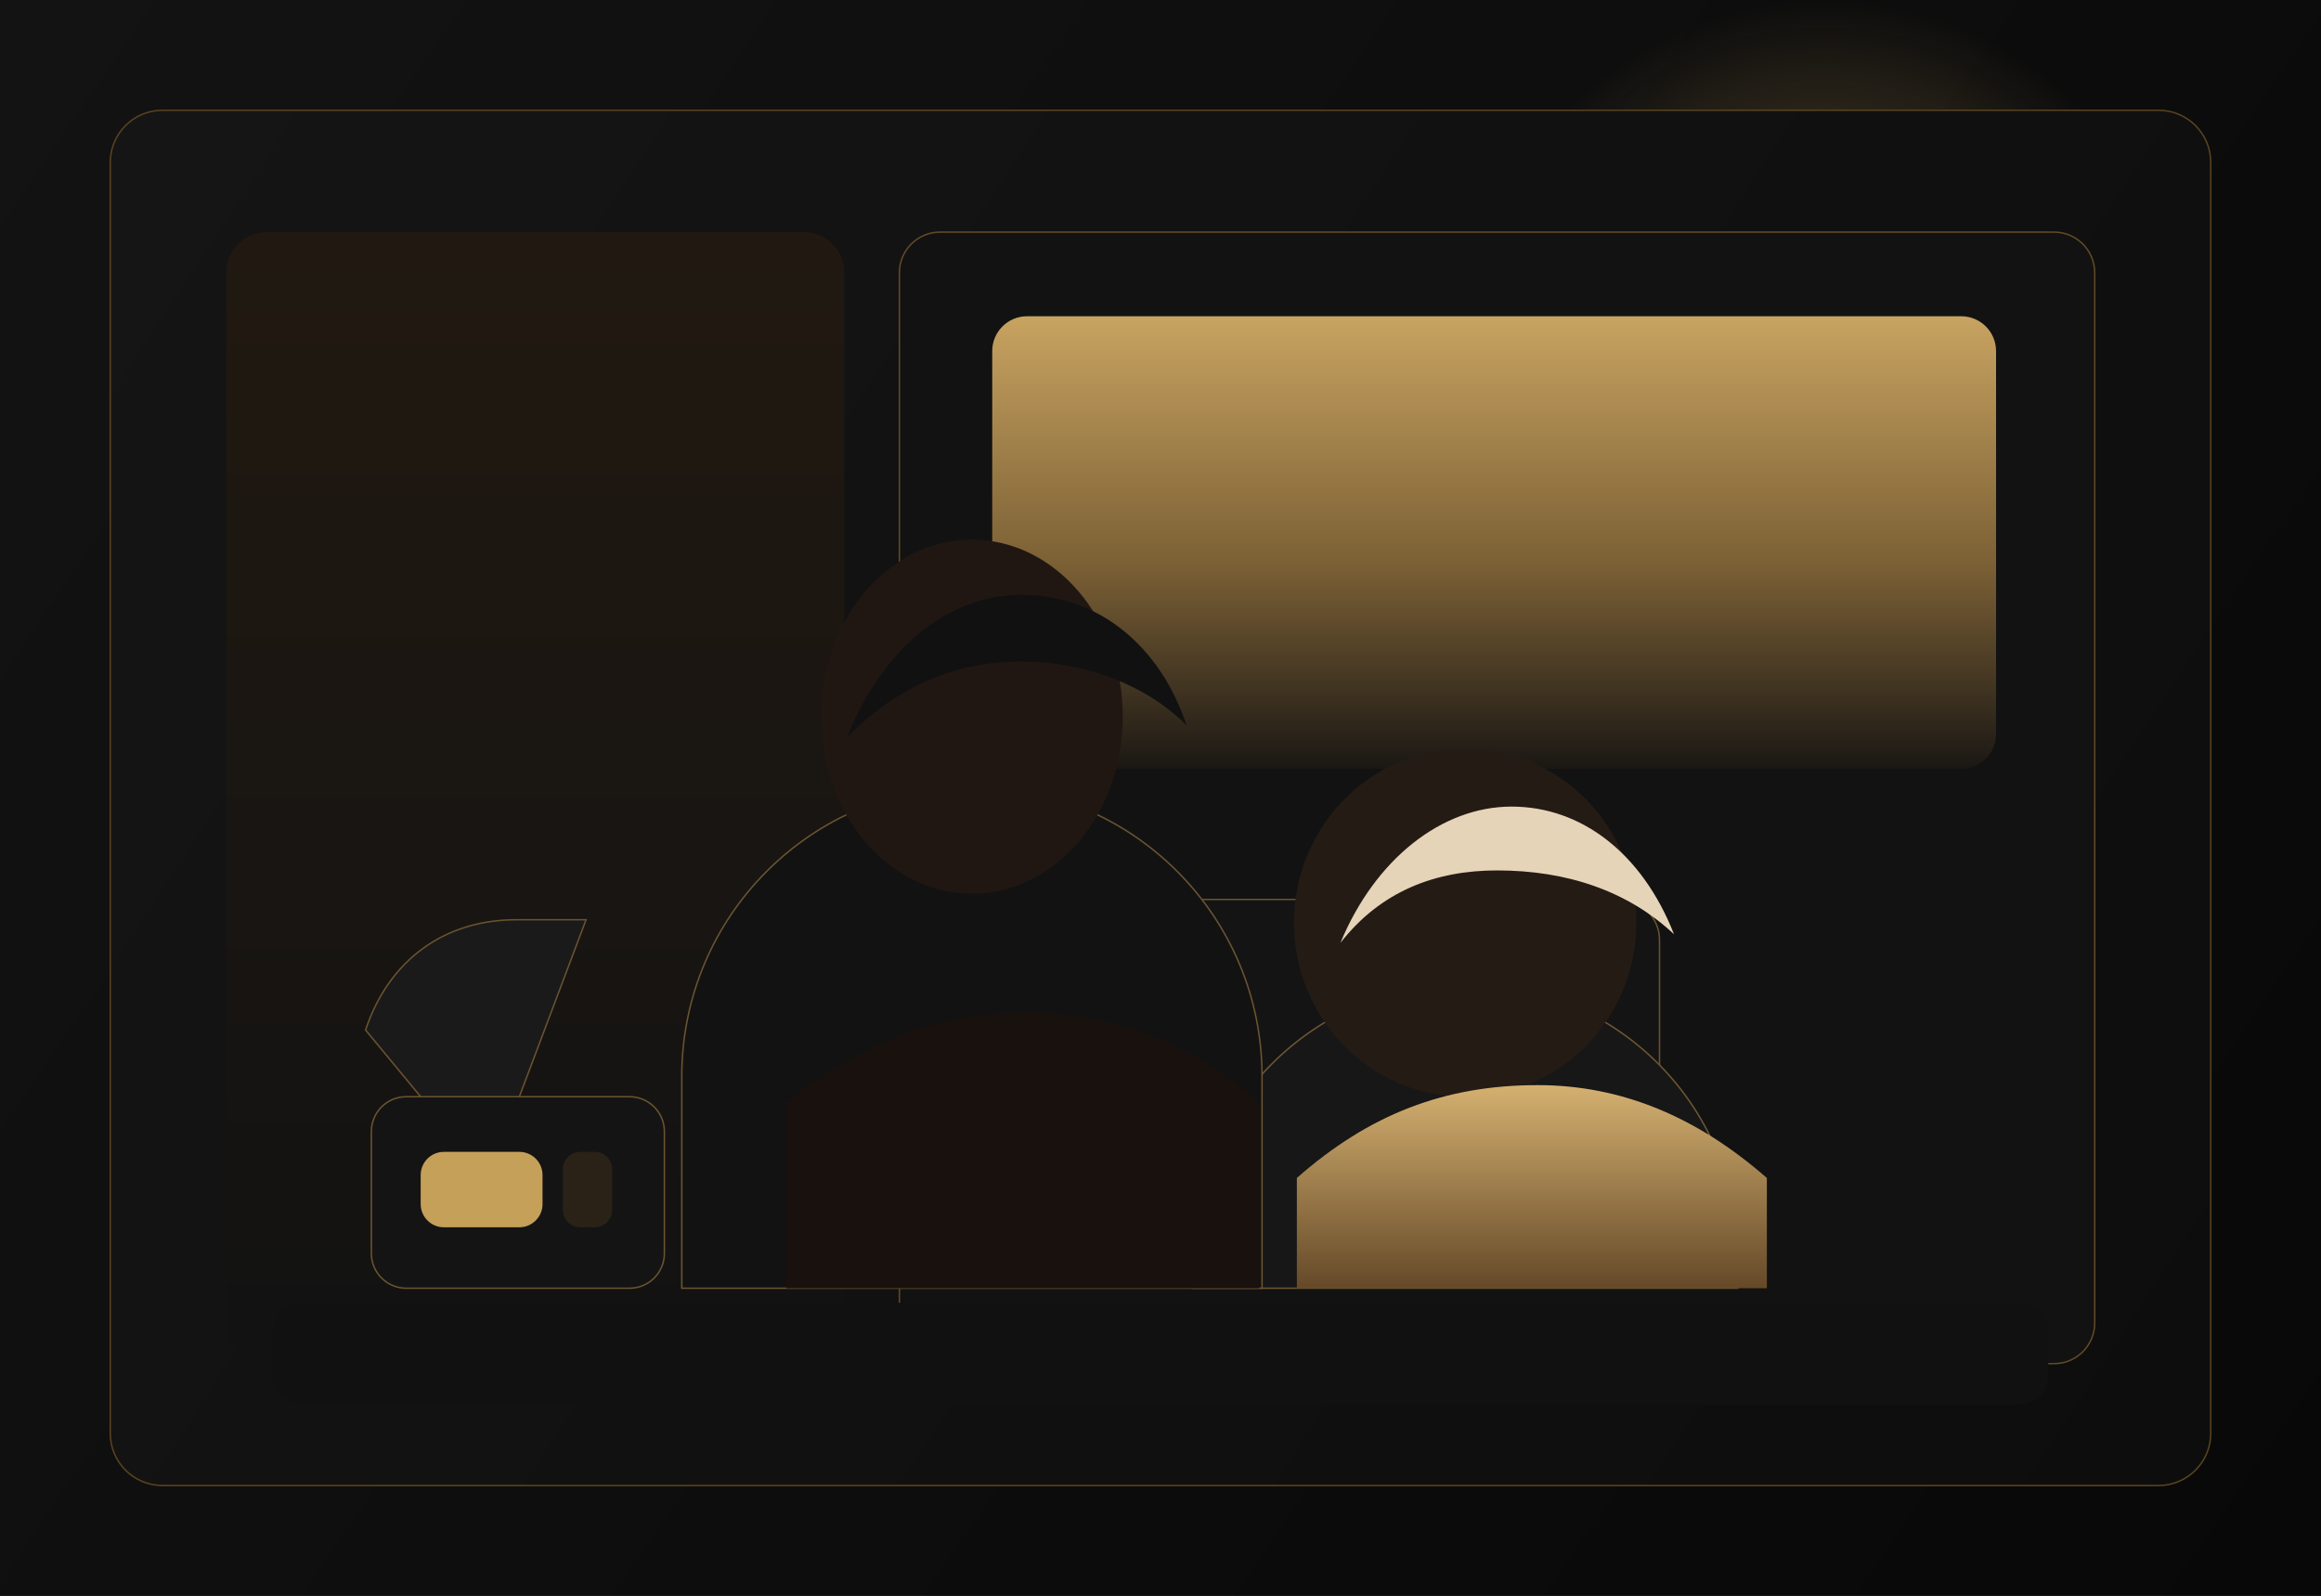
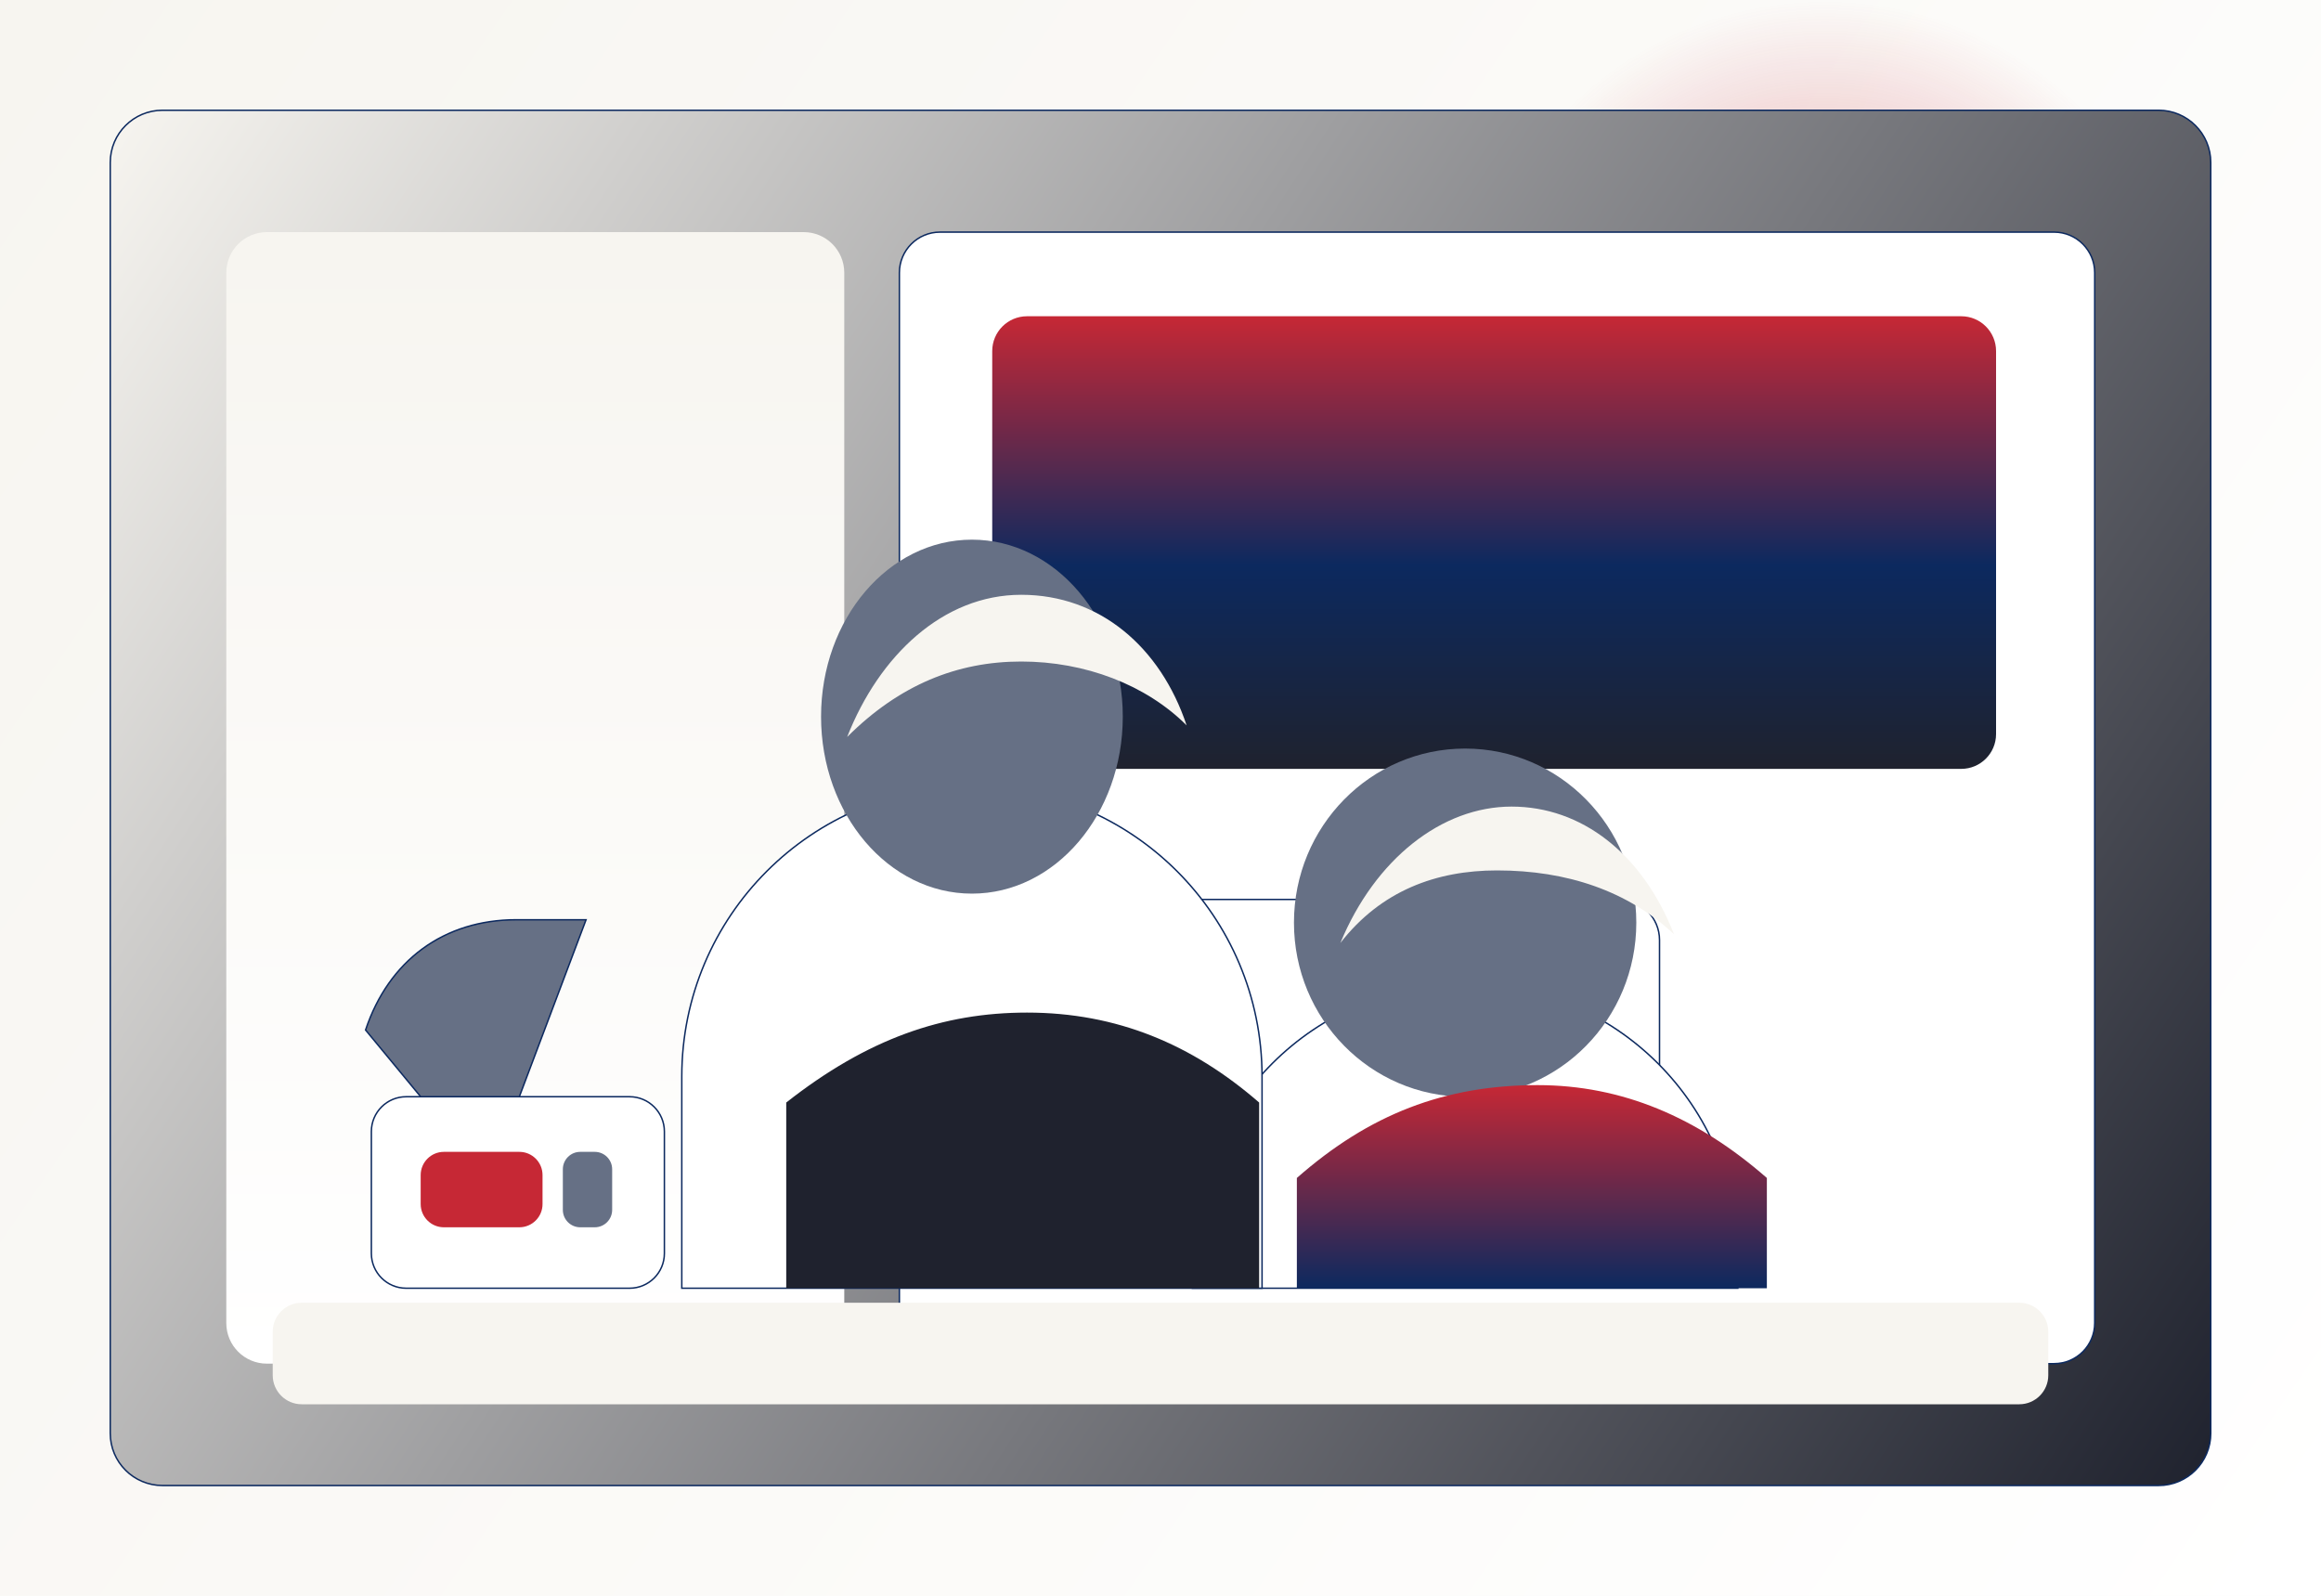
<svg xmlns="http://www.w3.org/2000/svg" width="1600" height="1100" viewBox="0 0 1600 1100" fill="none">
-   <rect width="1600" height="1100" fill="#090909" />
+   <rect width="1600" height="1100" fill="#FFFFFF" />
  <rect width="1600" height="1100" fill="url(#bg)" />
  <circle cx="1258" cy="250" r="250" fill="url(#glow)" />
-   <rect x="76" y="76" width="1448" height="948" rx="36" fill="url(#panel)" stroke="#58431E" />
+   <rect x="76" y="76" width="1448" height="948" rx="36" fill="url(#panel)" stroke="#0C295F" />
  <rect x="156" y="160" width="426" height="780" rx="28" fill="url(#wall)" />
-   <rect x="620" y="160" width="824" height="780" rx="28" fill="#121212" stroke="#614A26" />
+   <rect x="620" y="160" width="824" height="780" rx="28" fill="#FFFFFF" stroke="#0C295F" />
  <rect x="684" y="218" width="692" height="312" rx="24" fill="url(#window)" />
-   <rect x="742" y="620" width="402" height="248" rx="28" fill="#141414" stroke="#6B5330" />
-   <path d="M822 866C822 762.171 906.171 678 1010 678V678C1113.83 678 1198 762.171 1198 866V888H822V866Z" fill="#171717" stroke="#6E5632" />
-   <ellipse cx="1010" cy="636" rx="118" ry="120" fill="#241B15" />
-   <path d="M924 650C948 592 994 556 1042 556C1090 556 1132 588 1154 644C1122 614 1080 600 1032 600C990 600 952 614 924 650Z" fill="#E6D4B8" />
+   <rect x="742" y="620" width="402" height="248" rx="28" fill="#FFFFFF" stroke="#0C295F" />
+   <path d="M822 866C822 762.171 906.171 678 1010 678V678C1113.83 678 1198 762.171 1198 866V888H822V866Z" fill="#FFFFFF" stroke="#0C295F" />
+   <ellipse cx="1010" cy="636" rx="118" ry="120" fill="#667085" />
+   <path d="M924 650C948 592 994 556 1042 556C1090 556 1132 588 1154 644C1122 614 1080 600 1032 600C990 600 952 614 924 650Z" fill="#F7F5F0" />
  <path d="M894 812C944 768 996 748 1060 748C1118 748 1170 770 1218 812V888H894V812Z" fill="url(#cape)" />
-   <path d="M470 742C470 631.543 559.543 542 670 542V542C780.457 542 870 631.543 870 742V888H470V742Z" fill="#121212" stroke="#6B5431" />
-   <ellipse cx="670" cy="494" rx="104" ry="122" fill="#201713" />
-   <path d="M584 508C606 452 650 410 704 410C758 410 800 446 818 500C790 472 748 456 704 456C660 456 620 472 584 508Z" fill="#111111" />
-   <path d="M542 760C598 716 650 698 708 698C770 698 822 720 868 760V888H542V760Z" fill="#18110D" />
-   <rect x="256" y="756" width="202" height="132" rx="24" fill="#141414" stroke="#6A5330" />
-   <rect x="290" y="794" width="84" height="52" rx="16" fill="#C5A059" />
-   <rect x="388" y="794" width="34" height="52" rx="12" fill="#2A2117" />
-   <path d="M252 710C268 662 306 634 356 634H404L358 756H290L252 710Z" fill="#1A1A1A" stroke="#6A5330" />
-   <rect x="188" y="898" width="1224" height="70" rx="20" fill="#111111" />
+   <path d="M470 742C470 631.543 559.543 542 670 542V542C780.457 542 870 631.543 870 742V888H470V742Z" fill="#FFFFFF" stroke="#0C295F" />
+   <ellipse cx="670" cy="494" rx="104" ry="122" fill="#667085" />
+   <path d="M584 508C606 452 650 410 704 410C758 410 800 446 818 500C790 472 748 456 704 456C660 456 620 472 584 508Z" fill="#F7F5F0" />
+   <path d="M542 760C598 716 650 698 708 698C770 698 822 720 868 760V888H542V760Z" fill="#1F222E" />
+   <rect x="256" y="756" width="202" height="132" rx="24" fill="#FFFFFF" stroke="#0C295F" />
+   <rect x="290" y="794" width="84" height="52" rx="16" fill="#C62835" />
+   <rect x="388" y="794" width="34" height="52" rx="12" fill="#667085" />
+   <path d="M252 710C268 662 306 634 356 634H404L358 756H290L252 710Z" fill="#667085" stroke="#0C295F" />
+   <rect x="188" y="898" width="1224" height="70" rx="20" fill="#F7F5F0" />
  <defs>
    <linearGradient id="bg" x1="0" y1="0" x2="1600" y2="1100" gradientUnits="userSpaceOnUse">
-       <stop stop-color="#131313" />
-       <stop offset="1" stop-color="#080808" />
+       <stop stop-color="#F7F5F0" />
+       <stop offset="1" stop-color="#FFFFFF" />
    </linearGradient>
    <radialGradient id="glow" cx="0" cy="0" r="1" gradientUnits="userSpaceOnUse" gradientTransform="translate(1258 250) rotate(90) scale(250)">
-       <stop stop-color="#C5A059" stop-opacity="0.5" />
-       <stop offset="1" stop-color="#C5A059" stop-opacity="0" />
+       <stop stop-color="#C62835" stop-opacity="0.5" />
+       <stop offset="1" stop-color="#C62835" stop-opacity="0" />
    </radialGradient>
    <linearGradient id="panel" x1="76" y1="76" x2="1524" y2="1024" gradientUnits="userSpaceOnUse">
-       <stop stop-color="#151515" />
-       <stop offset="1" stop-color="#0D0D0D" />
+       <stop stop-color="#F7F5F0" />
+       <stop offset="1" stop-color="#1F222E" />
    </linearGradient>
    <linearGradient id="wall" x1="369" y1="160" x2="369" y2="940" gradientUnits="userSpaceOnUse">
-       <stop stop-color="#211911" />
-       <stop offset="1" stop-color="#121212" />
+       <stop stop-color="#F7F5F0" />
+       <stop offset="1" stop-color="#FFFFFF" />
    </linearGradient>
    <linearGradient id="window" x1="1030" y1="218" x2="1030" y2="530" gradientUnits="userSpaceOnUse">
-       <stop stop-color="#C8A361" />
-       <stop offset="0.55" stop-color="#7B6035" />
-       <stop offset="1" stop-color="#1A1714" />
+       <stop stop-color="#C62835" />
+       <stop offset="0.55" stop-color="#0C295F" />
+       <stop offset="1" stop-color="#1F222E" />
    </linearGradient>
    <linearGradient id="cape" x1="1056" y1="748" x2="1056" y2="888" gradientUnits="userSpaceOnUse">
-       <stop stop-color="#D4B070" />
-       <stop offset="1" stop-color="#654928" />
+       <stop stop-color="#C62835" />
+       <stop offset="1" stop-color="#0C295F" />
    </linearGradient>
  </defs>
</svg>
